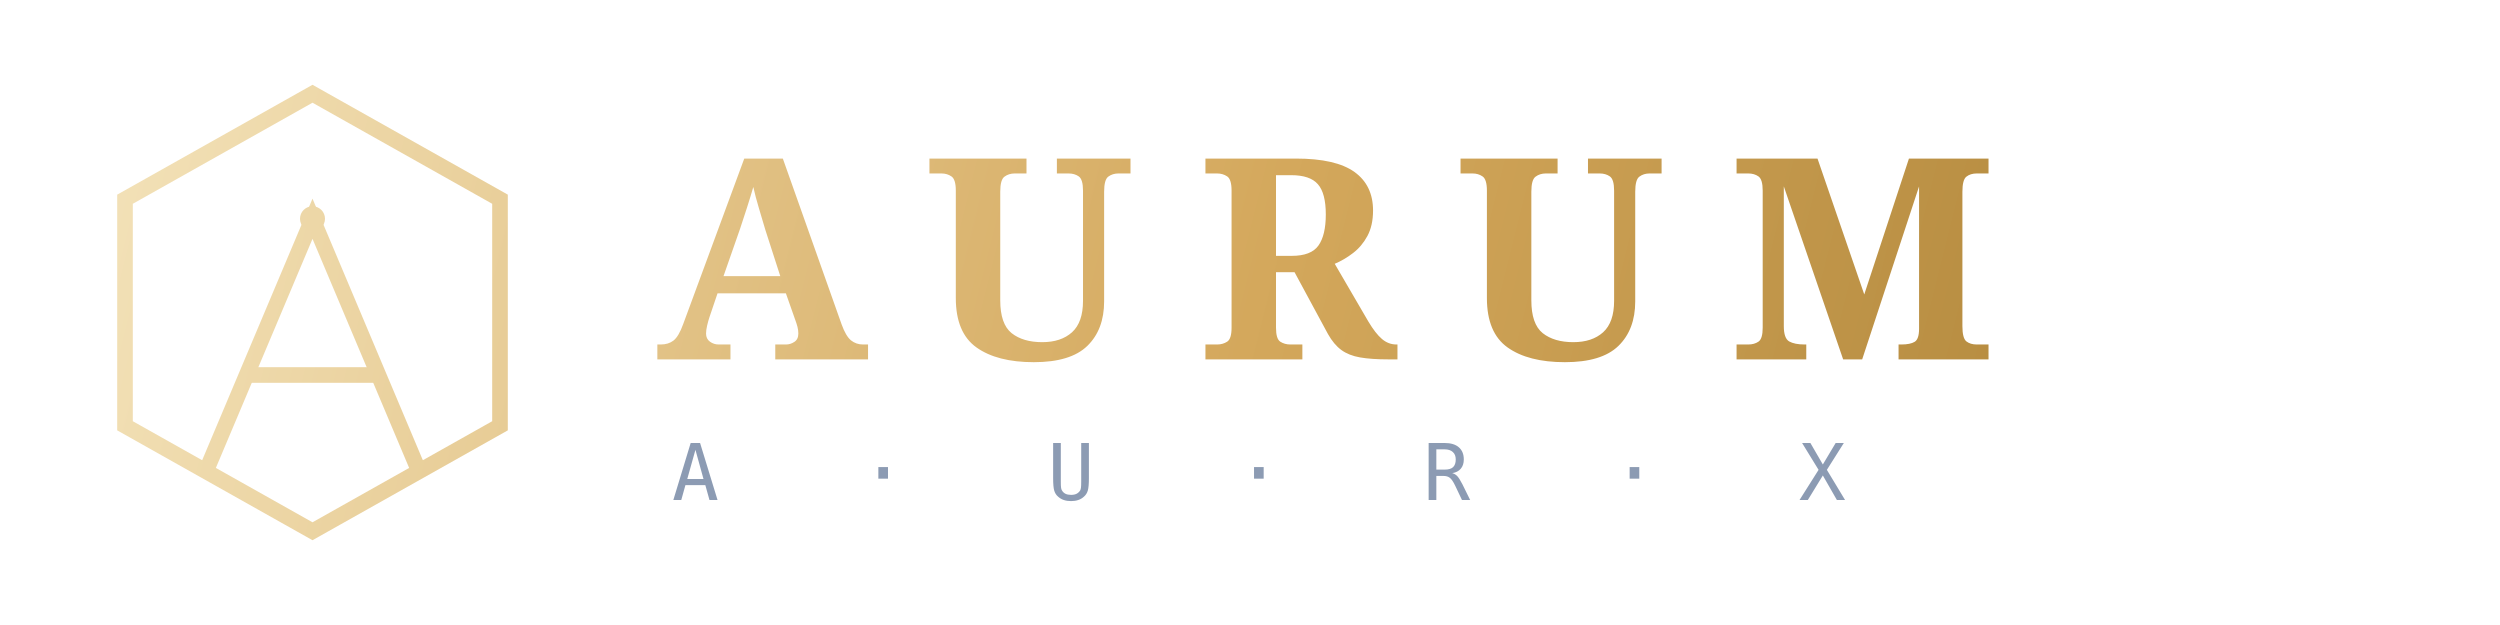
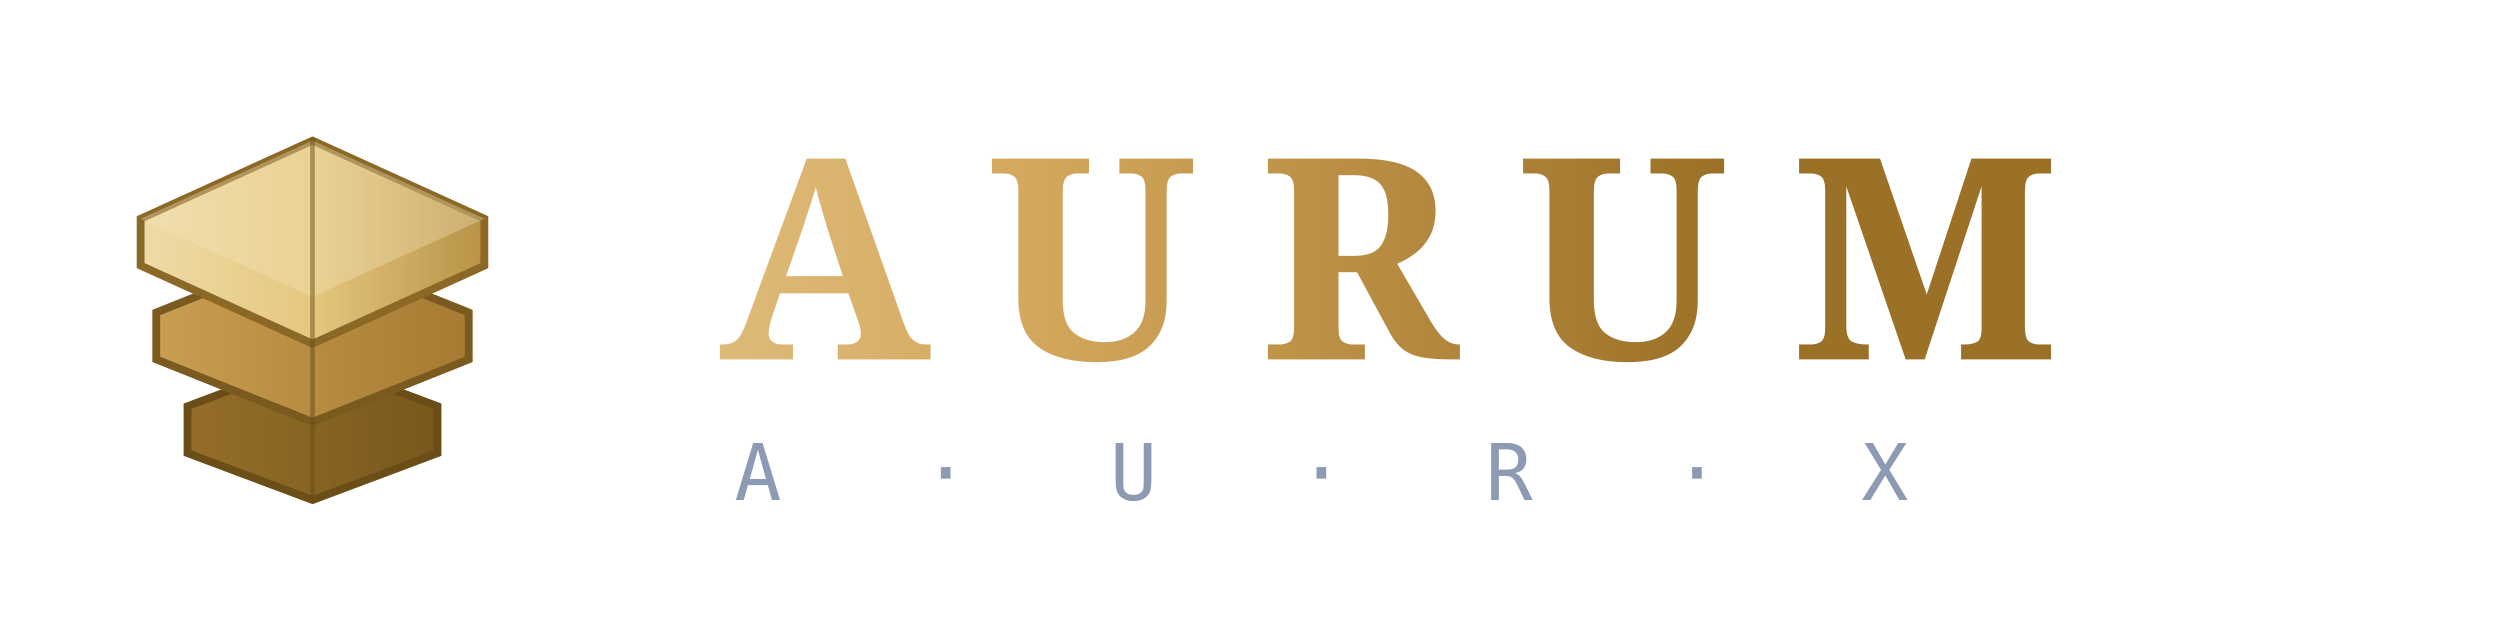
<svg xmlns="http://www.w3.org/2000/svg" viewBox="0 0 320 80" fill="none">
  <defs>
-     <linearGradient id="aurumGold" x1="0" y1="0" x2="320" y2="80" gradientUnits="userSpaceOnUse">
+     <linearGradient id="logo-bright" x1="0" y1="0" x2="64" y2="0" gradientUnits="userSpaceOnUse">
      <stop offset="0%" stop-color="#F4E4BC" />
-       <stop offset="50%" stop-color="#D4A85C" />
+       <stop offset="50%" stop-color="#E5C77E" />
      <stop offset="100%" stop-color="#A37A2E" />
    </linearGradient>
+     <linearGradient id="logo-mid" x1="0" y1="0" x2="64" y2="0" gradientUnits="userSpaceOnUse">
+       <stop offset="0%" stop-color="#D4A85C" />
+       <stop offset="100%" stop-color="#9B7128" />
+     </linearGradient>
+     <linearGradient id="logo-deep" x1="0" y1="0" x2="64" y2="0" gradientUnits="userSpaceOnUse">
+       <stop offset="0%" stop-color="#A37A2E" />
+       <stop offset="100%" stop-color="#6B4D17" />
+     </linearGradient>
+     <linearGradient id="logo-word" x1="0" y1="0" x2="220" y2="0" gradientUnits="userSpaceOnUse">
+       <stop offset="0%" stop-color="#F4E4BC" />
+       <stop offset="60%" stop-color="#D4A85C" />
+       <stop offset="100%" stop-color="#9B7128" />
+     </linearGradient>
  </defs>
-   <g transform="translate(8 8)">
-     <path d="M32 0 L56 13.5 L56 42.5 L32 56 L8 42.5 L8 13.5 Z" transform="translate(0 4)" stroke="url(#aurumGold)" stroke-width="2" />
-     <path d="M18.5 48 L32 16 L45.5 48" transform="translate(0 4)" stroke="url(#aurumGold)" stroke-width="2" stroke-linejoin="miter" stroke-linecap="square" />
-     <path d="M24 36 L40 36" transform="translate(0 4)" stroke="url(#aurumGold)" stroke-width="2" stroke-linecap="square" />
-     <circle cx="32" cy="20" r="1.6" fill="url(#aurumGold)" />
+   <g transform="translate(8 8)" stroke-linejoin="miter" stroke-linecap="square">
+     <path d="M16 44 L32 38 L48 44 L48 50 L32 56 L16 50 Z" fill="url(#logo-deep)" stroke="#6B4D17" stroke-width="1" />
+     <path d="M12 32 L32 24 L52 32 L52 38 L32 46 L12 38 Z" fill="url(#logo-mid)" stroke="#7A5A1F" stroke-width="1" />
+     <path d="M10 20 L32 10 L54 20 L54 26 L32 36 L10 26 Z" fill="url(#logo-bright)" stroke="#8C6826" stroke-width="1" />
+     <path d="M10 20 L32 10 L54 20 L32 30 Z" fill="#F4E4BC" fill-opacity="0.35" />
+     <path d="M32 10 L32 56" stroke="#6B4D17" stroke-width="0.6" stroke-opacity="0.5" />
  </g>
-   <text x="84" y="46" font-family="Cormorant Garamond, Georgia, serif" font-size="36" font-weight="600" letter-spacing="8" fill="url(#aurumGold)">AURUM</text>
-   <text x="86" y="64" font-family="JetBrains Mono, monospace" font-size="10" letter-spacing="6" fill="#8C9BB3">A · U · R · X</text>
+   <text x="92" y="46" font-family="Cormorant Garamond, Georgia, serif" font-size="36" font-weight="600" letter-spacing="8" fill="url(#logo-word)">AURUM</text>
+   <text x="94" y="64" font-family="JetBrains Mono, monospace" font-size="10" letter-spacing="6" fill="#8C9BB3">A · U · R · X</text>
</svg>
